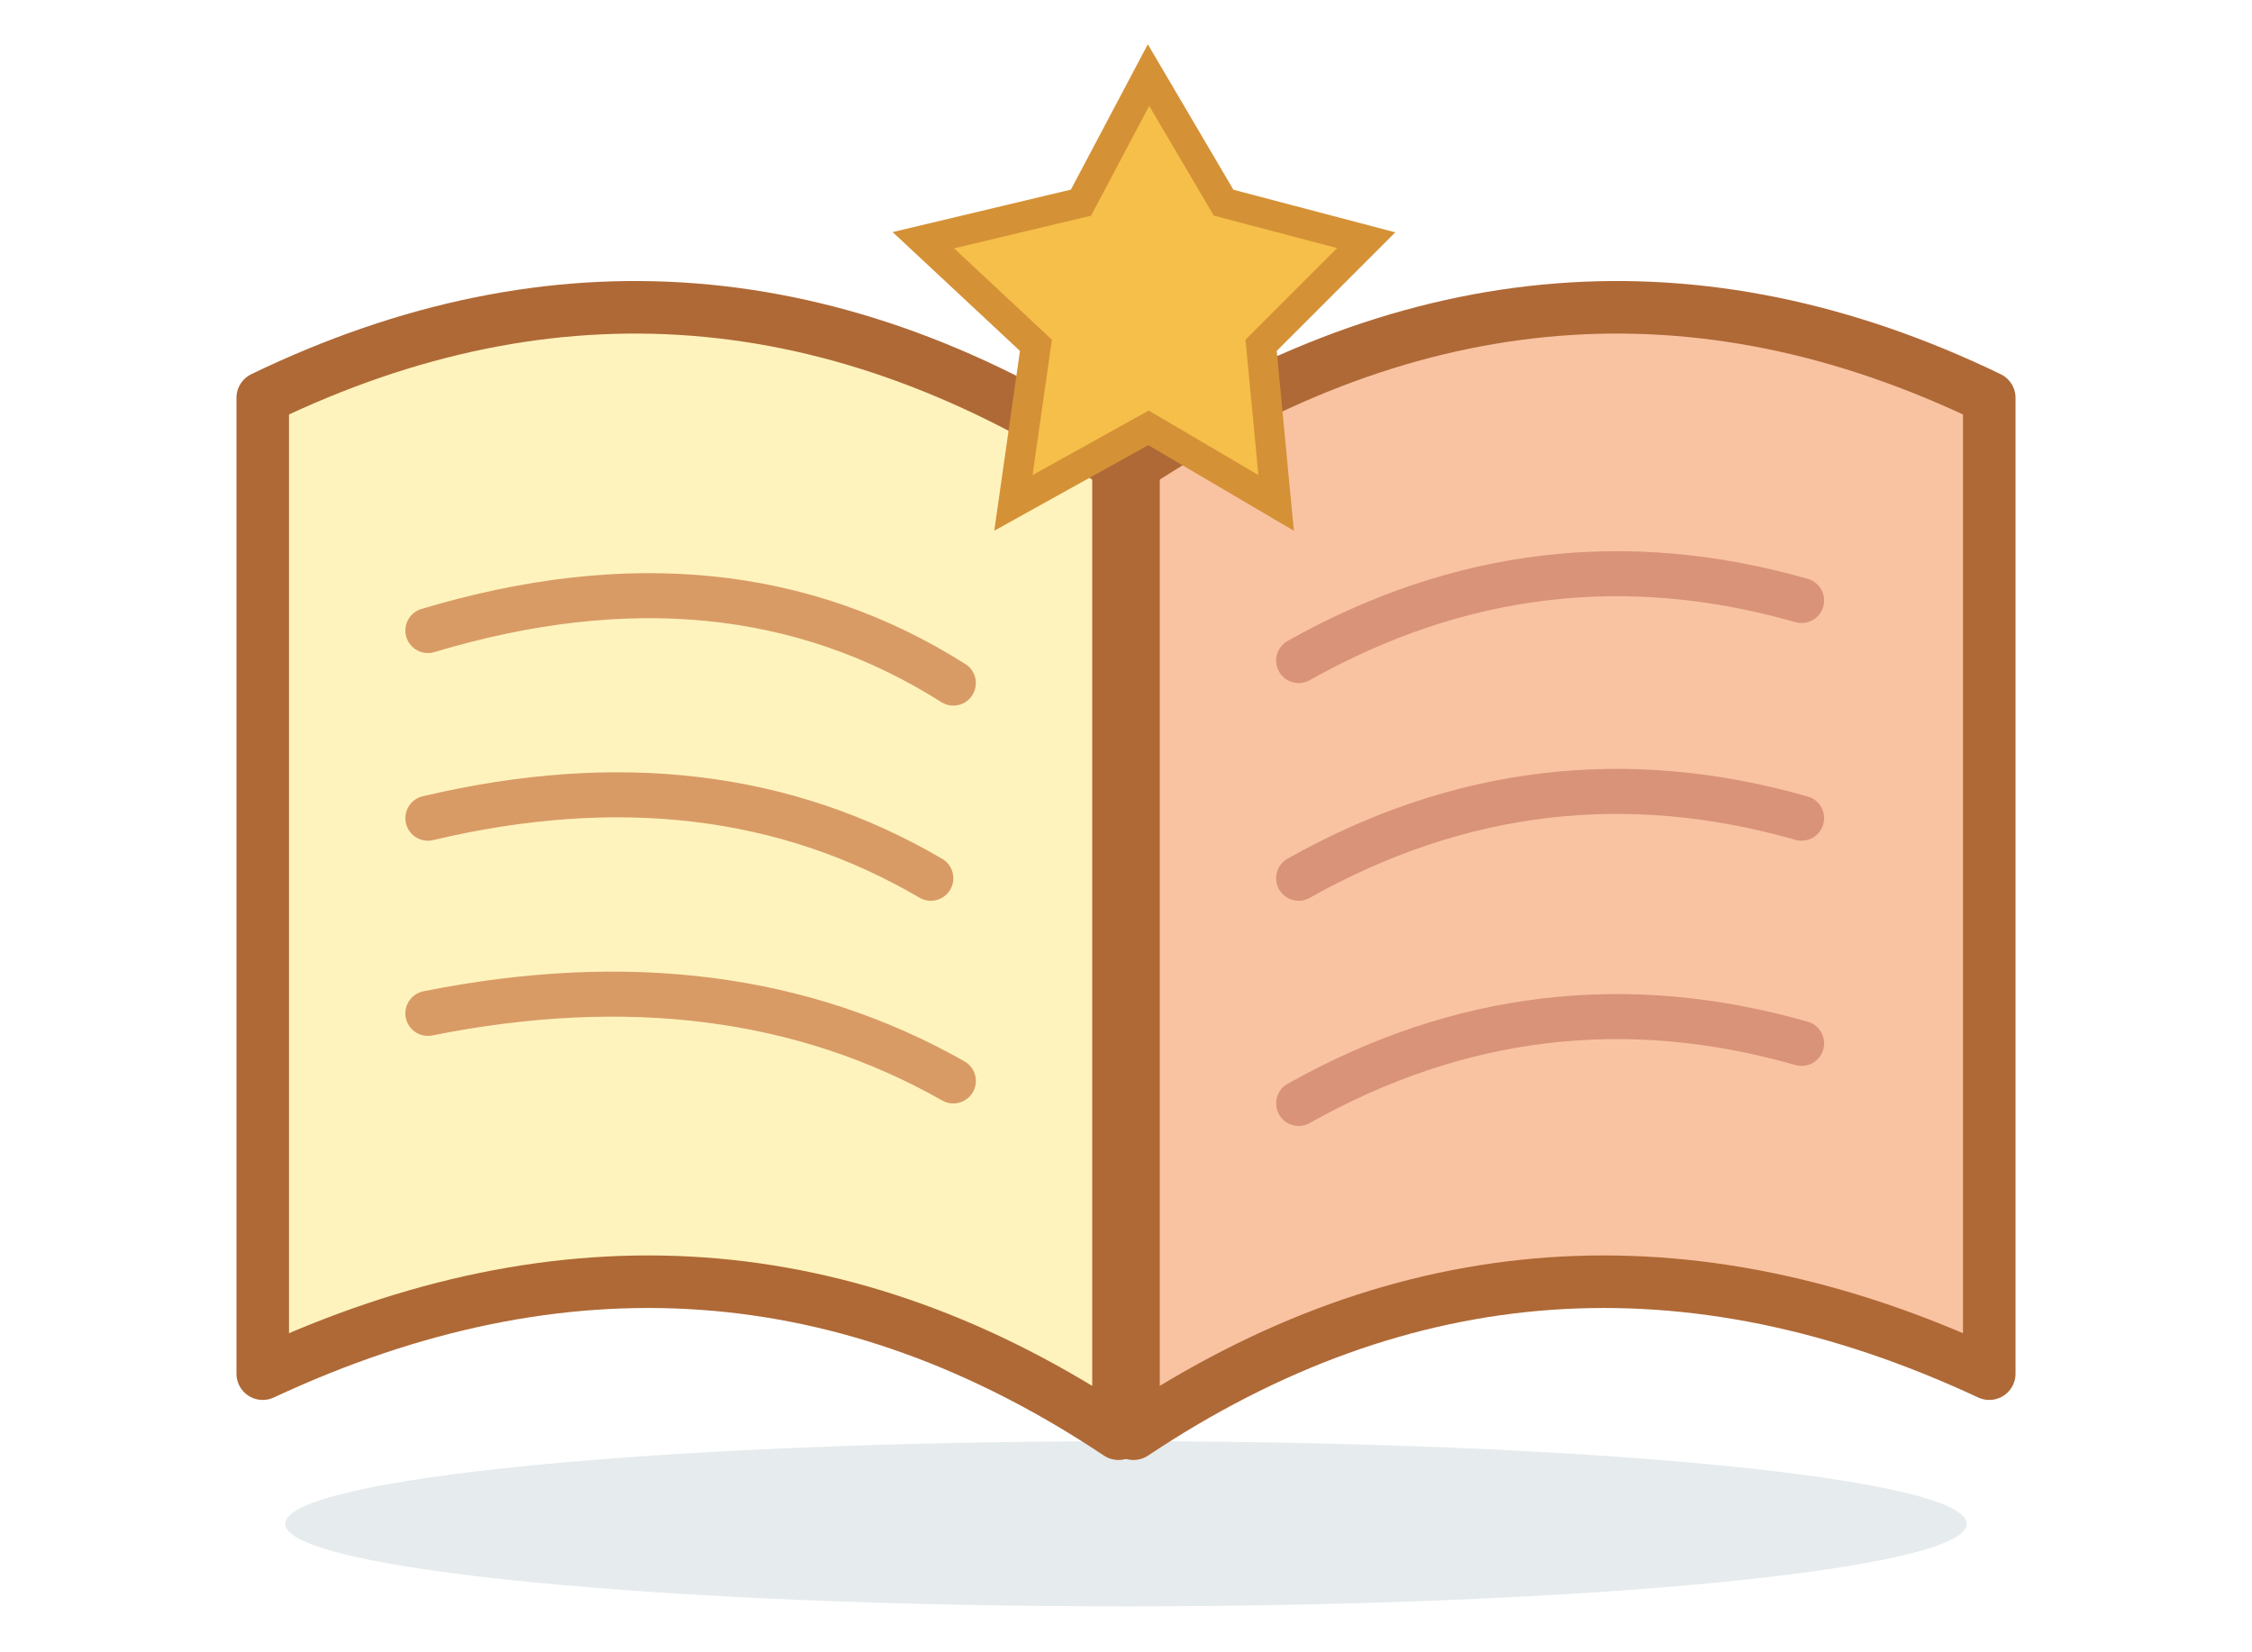
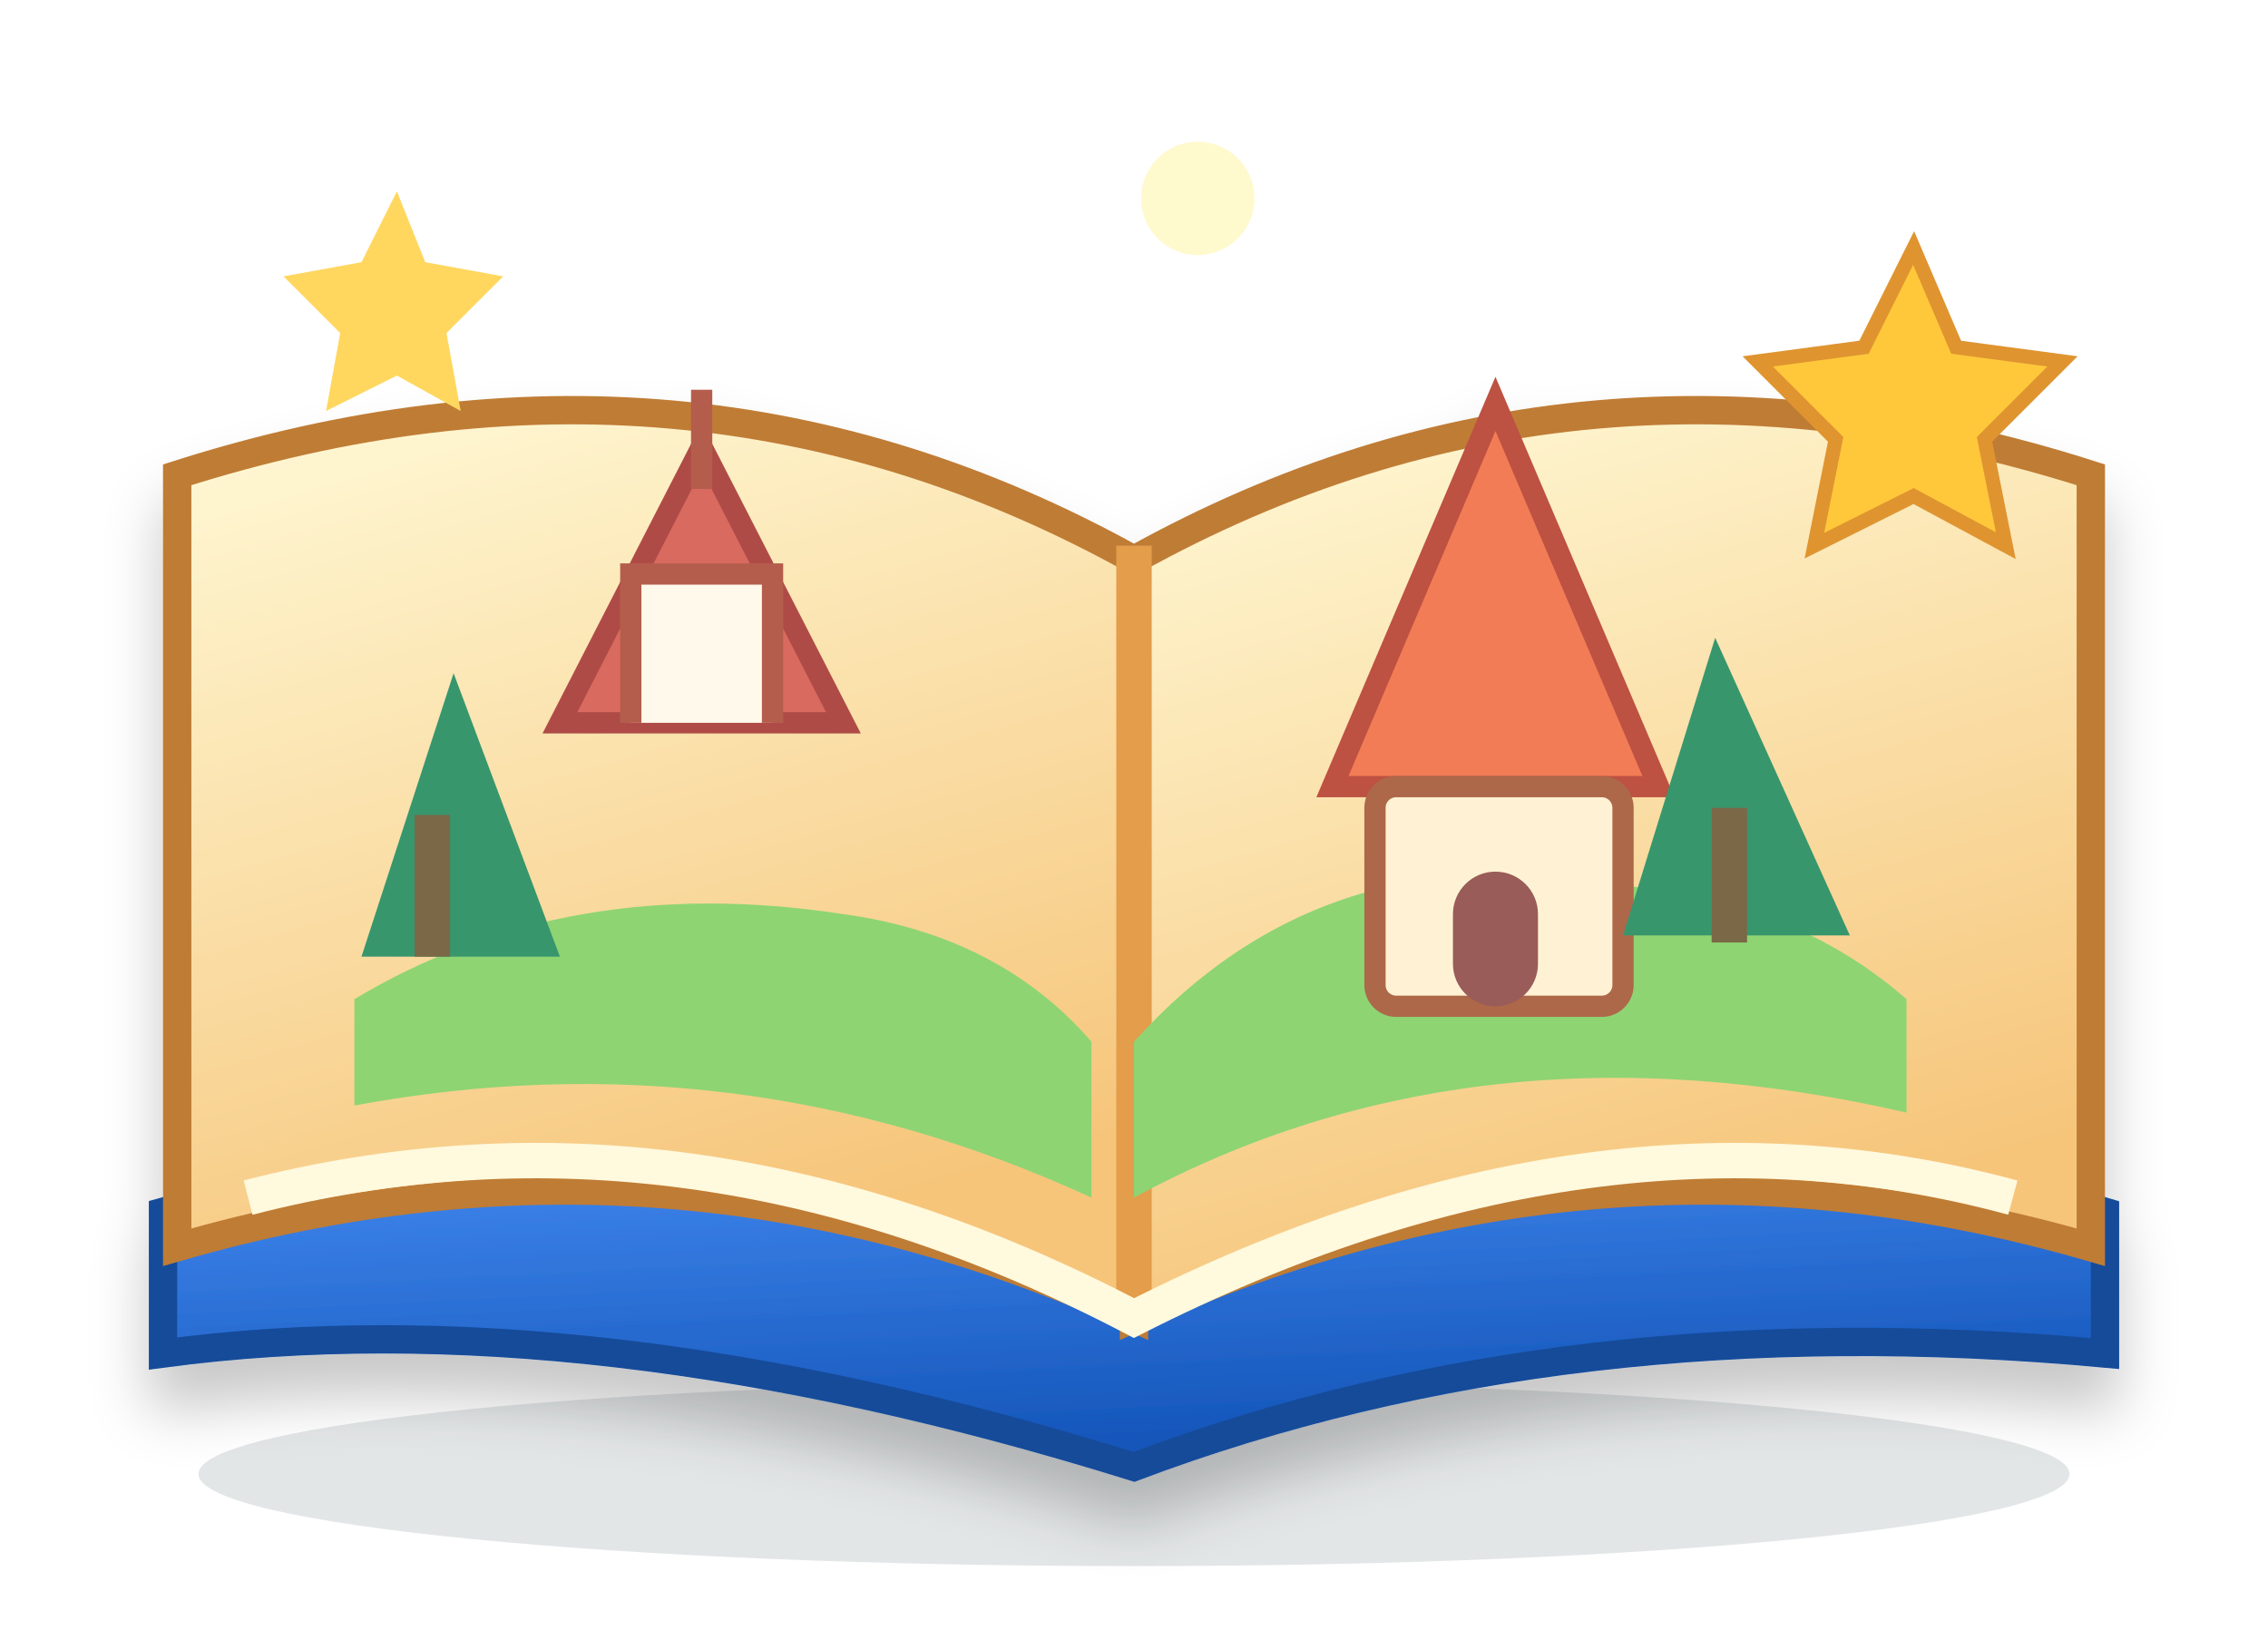
- <svg xmlns="http://www.w3.org/2000/svg" viewBox="0 0 300 220">
-   <ellipse cx="150" cy="203" rx="112" ry="11" fill="#567b89" opacity=".15" />
-   <path d="M35 53q58-28 114 9v129q-54-36-114-8Z" fill="#fff3bd" stroke="#af6936" stroke-width="7" stroke-linejoin="round" />
-   <path d="M265 53q-58-28-114 9v129q54-36 114-8Z" fill="#f9c3a2" stroke="#af6936" stroke-width="7" stroke-linejoin="round" />
-   <path d="M150 65v126" stroke="#af6936" stroke-width="6" />
-   <path d="M57 84q40-12 70 7m-70 18q38-9 67 8m-67 18q40-8 70 9" fill="none" stroke="#d99b66" stroke-width="6" stroke-linecap="round" />
-   <path d="M173 88q32-18 67-8m-67 37q32-18 67-8m-67 38q32-18 67-8" fill="none" stroke="#d99378" stroke-width="6" stroke-linecap="round" />
-   <path d="M153 10l10 17 19 5-14 14 2 21-17-10-18 10 3-21-15-14 21-5Z" fill="#f5bf4a" stroke="#d59136" stroke-width="4" />
+ <svg xmlns="http://www.w3.org/2000/svg" viewBox="0 0 320 230">
+   <defs>
+     <linearGradient id="paper" x2=".3" y2="1">
+       <stop stop-color="#fffad8" />
+       <stop offset="1" stop-color="#f6c57a" />
+     </linearGradient>
+     <linearGradient id="cover" x2=".3" y2="1">
+       <stop stop-color="#438af2" />
+       <stop offset="1" stop-color="#1455b9" />
+     </linearGradient>
+     <filter id="ds">
+       <feDropShadow dx="0" dy="6" stdDeviation="4" flood-opacity=".22" />
+     </filter>
+   </defs>
+   <ellipse cx="160" cy="208" rx="132" ry="13" fill="#66747b" opacity=".18" />
+   <g filter="url(#ds)">
+     <path d="M23 171q75-21 137 7q67-28 137-7v20q-76-7-137 16q-77-24-137-16Z" fill="url(#cover)" stroke="#134c9a" stroke-width="4" />
+     <path d="M25 67q72-23 135 12v107q-66-30-135-10Z" fill="url(#paper)" stroke="#bf7c36" stroke-width="4" />
+     <path d="M295 67q-72-23-135 12v107q66-30 135-10Z" fill="url(#paper)" stroke="#bf7c36" stroke-width="4" />
+     <path d="M160 77v109" stroke="#e39d4b" stroke-width="5" />
+     <path d="M50 141q30-18 69-12q22 3 35 18v22q-50-23-104-13Zm110 6q27-30 69-22q24 2 40 16v16q-61-14-109 12Z" fill="#8ed473" />
+     <path d="M79 102l20-39l20 39Z" fill="#d96a5f" stroke="#af4c46" stroke-width="3" />
+     <path d="M89 102V81h20v21m-10-47v14" fill="#fff9eb" stroke="#b45d4d" stroke-width="3" />
+     <path d="M188 111l23-54l23 54Z" fill="#f27c55" stroke="#bd5143" stroke-width="3" />
+     <rect x="194" y="111" width="35" height="31" rx="3" fill="#fff2d4" stroke="#ad674a" stroke-width="3" />
+     <rect x="205" y="123" width="12" height="19" rx="6" fill="#995b58" />
+     <path d="M51 135l13-40l15 40Zm178-3l13-42l19 42Z" fill="#38966d" />
+     <path d="M61 135V115m183 18v-19" stroke="#7a6746" stroke-width="5" />
+     <path d="M35 169q62-16 125 17q65-33 124-17" fill="none" stroke="#fff9dd" stroke-width="5" />
+   </g>
+   <path d="M270 35l6 14l15 2l-11 11l3 15l-13-7l-14 7l3-15l-11-11l15-2Z" fill="#ffc83b" stroke="#df9430" stroke-width="2" />
+   <path d="M56 27l4 10l11 2l-8 8l2 11l-9-5l-10 5l2-11l-8-8l11-2Z" fill="#ffd75f" />
+   <circle cx="169" cy="28" r="8" fill="#fff9ce" />
</svg>
